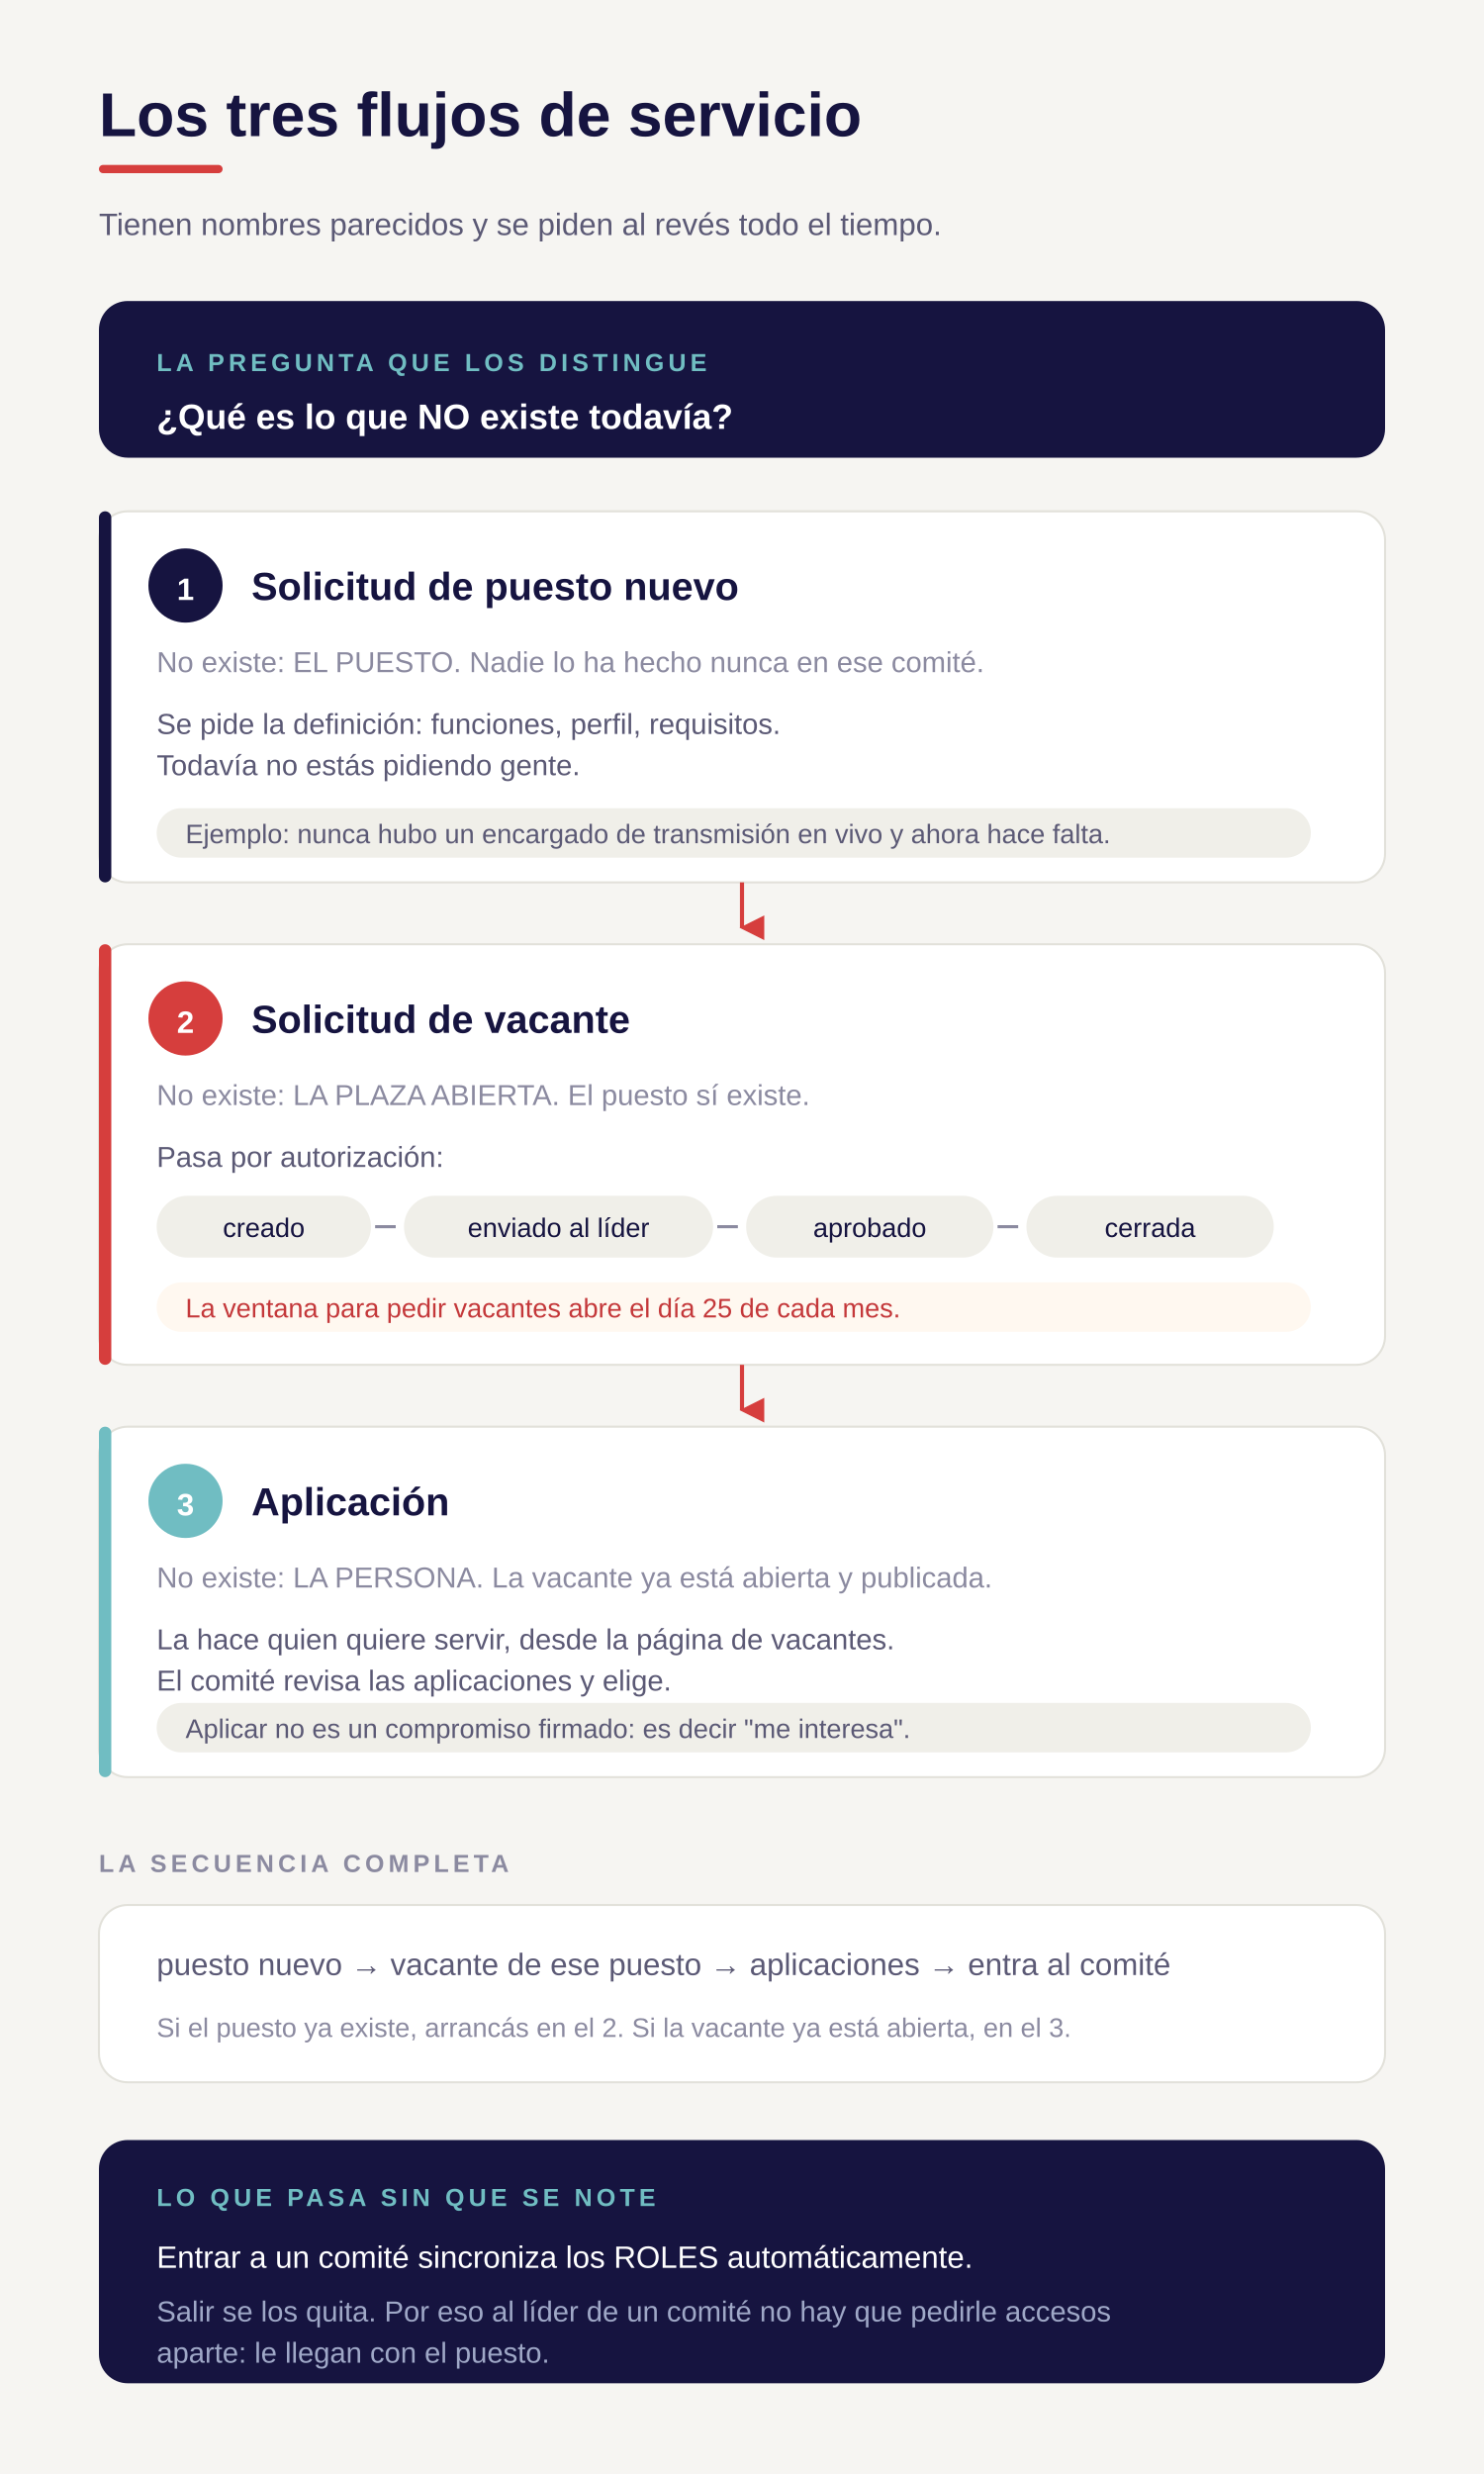
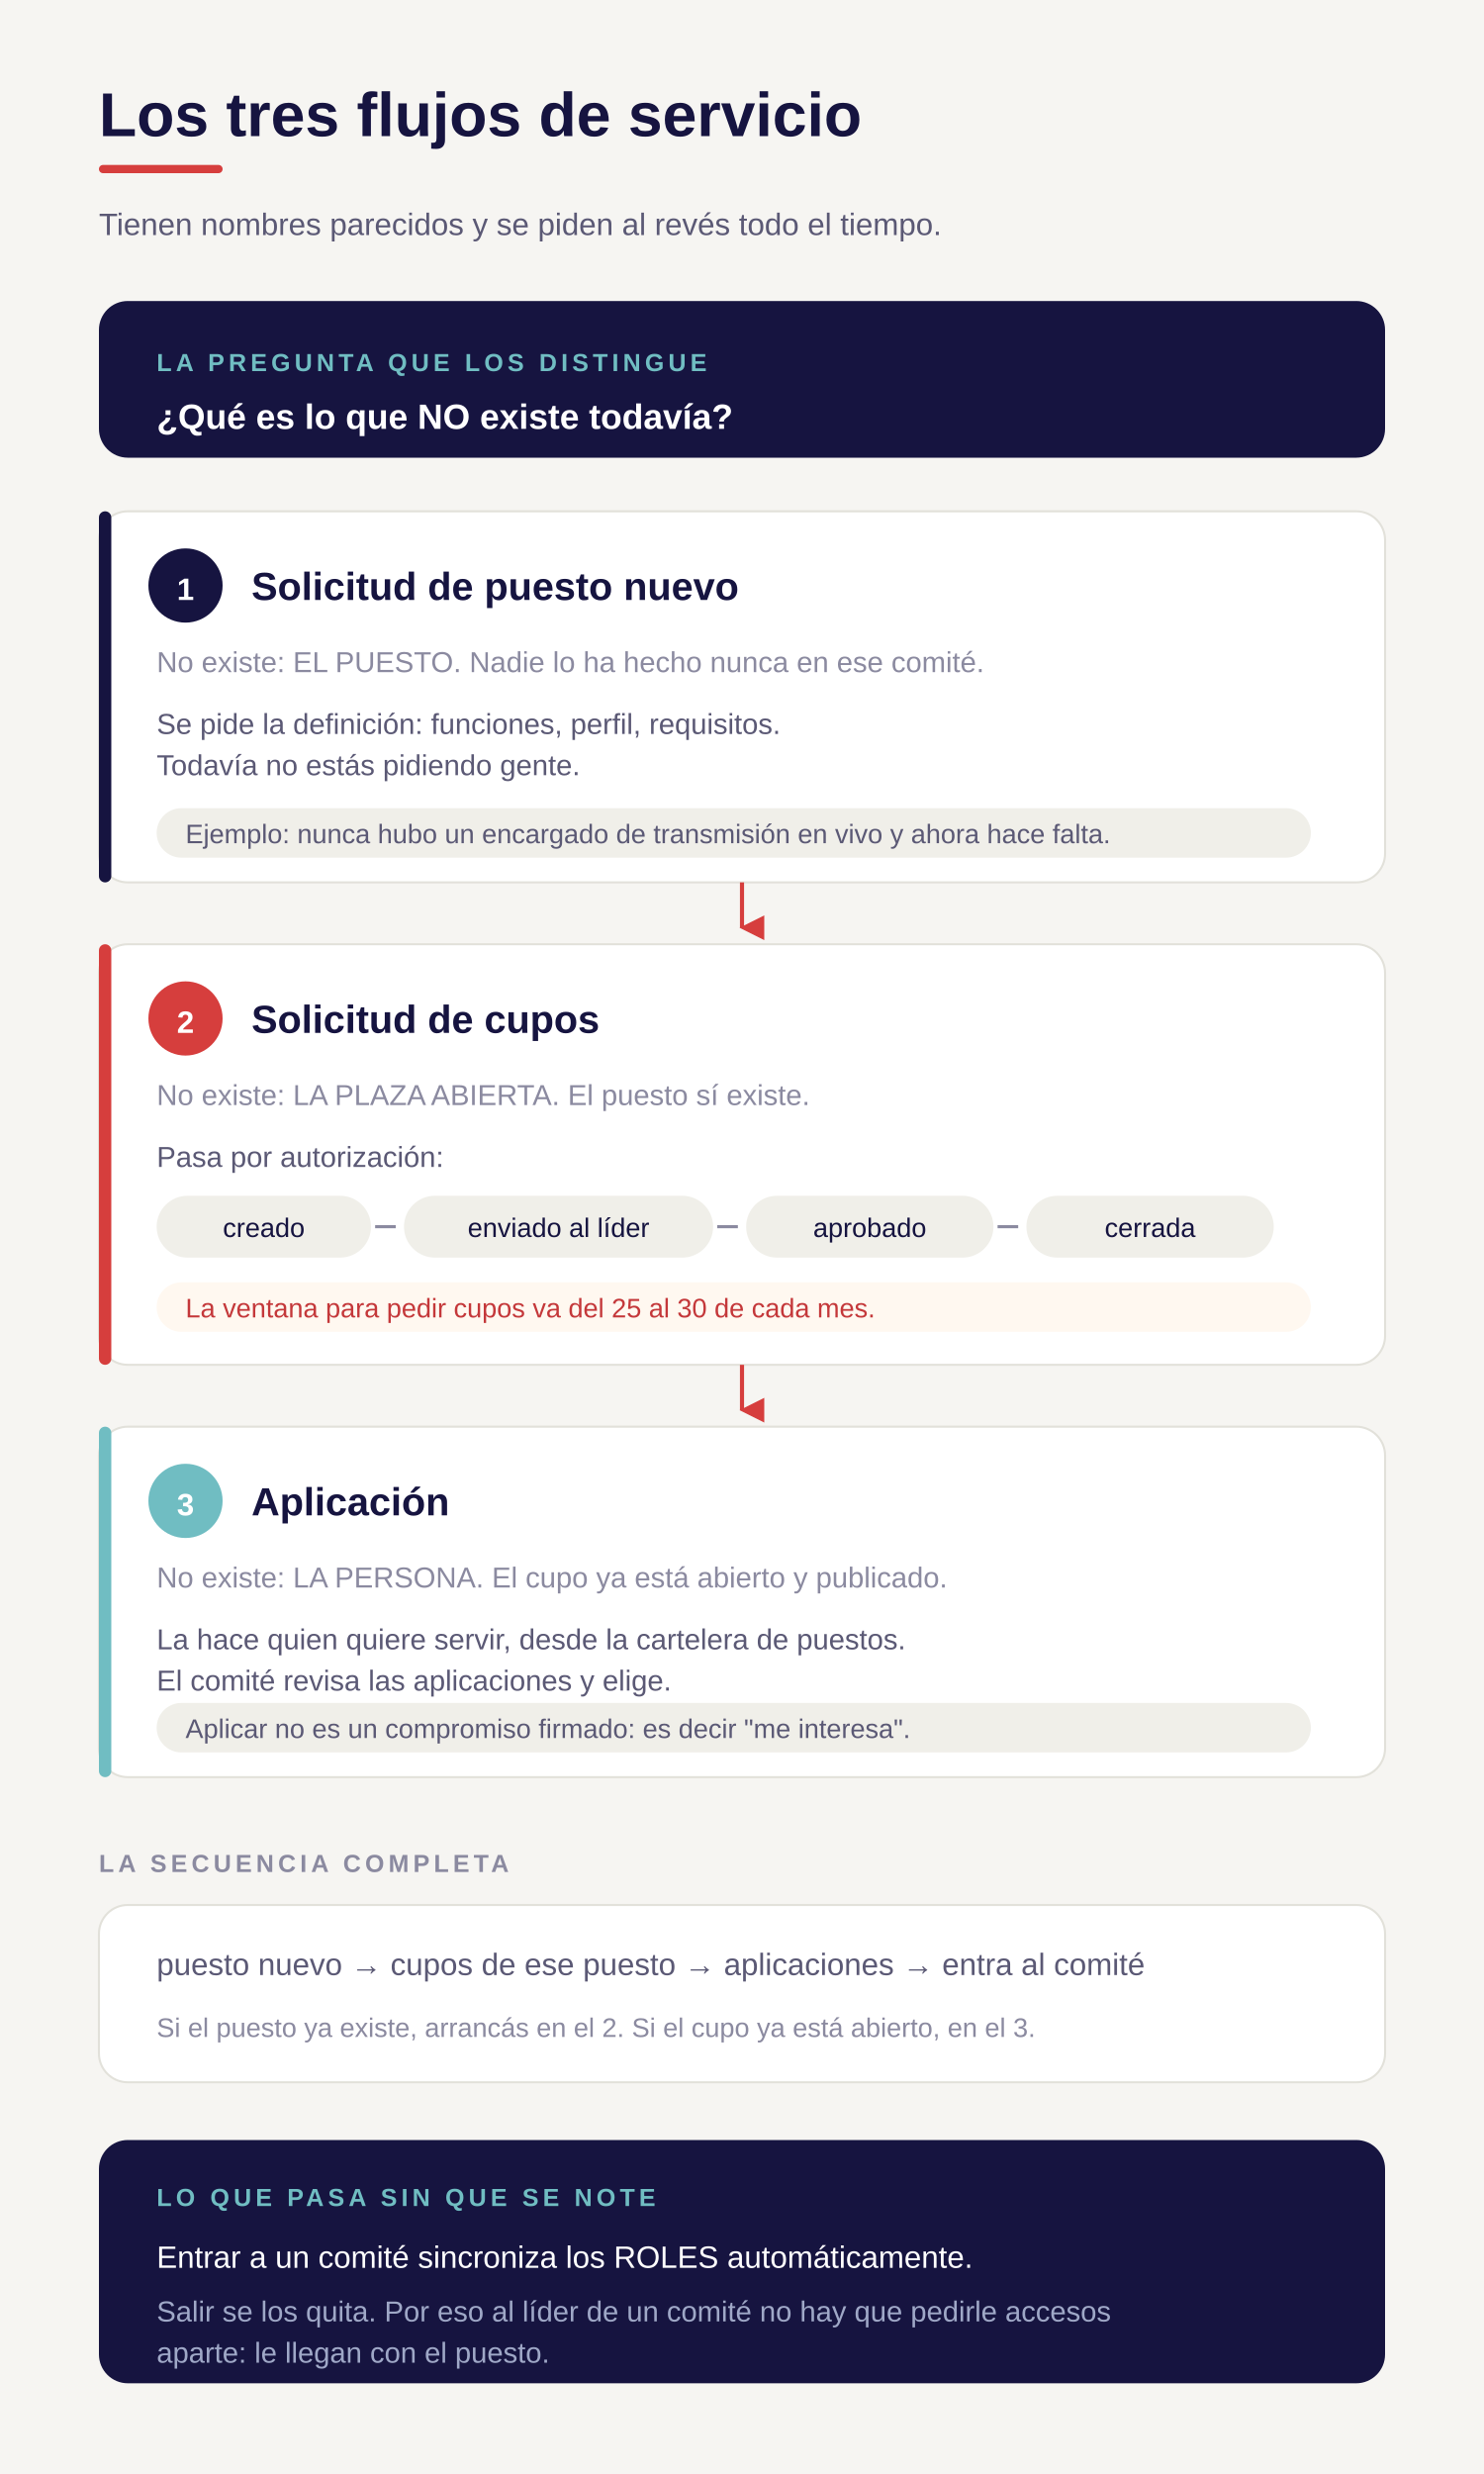
<svg xmlns="http://www.w3.org/2000/svg" viewBox="0 0 720 1200" role="img" aria-labelledby="t-flujos d-flujos" font-family="Arial, Helvetica, sans-serif">
  <rect width="720" height="1200" fill="#F6F5F2" />
  <text x="48" y="66" font-size="30" font-weight="bold" fill="#161440">Los tres flujos de servicio</text>
  <rect x="48" y="80" width="60" height="4" rx="2" fill="#D63E3D" />
  <text x="48" y="114" font-size="15" fill="#5B5975">Tienen nombres parecidos y se piden al revés todo el tiempo.</text>
  <g>
    <rect x="48" y="146" width="624" height="76" rx="14" fill="#161440" />
    <text x="76" y="180" font-size="12" font-weight="bold" fill="#70BDC2" letter-spacing="2">LA PREGUNTA QUE LOS DISTINGUE</text>
    <text x="76" y="208" font-size="17" font-weight="bold" fill="#FFFFFF">¿Qué es lo que NO existe todavía?</text>
  </g>
  <g>
    <rect x="48" y="248" width="624" height="180" rx="14" fill="#FFFFFF" stroke="#E2E1DA" />
    <rect x="48" y="248" width="6" height="180" rx="3" fill="#161440" />
    <circle cx="90" cy="284" r="18" fill="#161440" />
    <text x="90" y="291" font-size="15" font-weight="bold" fill="#FFFFFF" text-anchor="middle">1</text>
    <text x="122" y="291" font-size="19" font-weight="bold" fill="#161440">Solicitud de puesto nuevo</text>
    <text x="76" y="326" font-size="14" fill="#8B8AA0">No existe: EL PUESTO. Nadie lo ha hecho nunca en ese comité.</text>
    <text x="76" y="356" font-size="14" fill="#5B5975">Se pide la definición: funciones, perfil, requisitos.</text>
    <text x="76" y="376" font-size="14" fill="#5B5975">Todavía no estás pidiendo gente.</text>
    <rect x="76" y="392" width="560" height="24" rx="12" fill="#F0EFE9" />
    <text x="90" y="409" font-size="13" fill="#5B5975">Ejemplo: nunca hubo un encargado de transmisión en vivo y ahora hace falta.</text>
  </g>
  <path d="M360 428 v22" stroke="#D63E3D" stroke-width="2" marker-end="url(#f)" />
  <g>
    <rect x="48" y="458" width="624" height="204" rx="14" fill="#FFFFFF" stroke="#E2E1DA" />
    <rect x="48" y="458" width="6" height="204" rx="3" fill="#D63E3D" />
    <circle cx="90" cy="494" r="18" fill="#D63E3D" />
    <text x="90" y="501" font-size="15" font-weight="bold" fill="#FFFFFF" text-anchor="middle">2</text>
-     <text x="122" y="501" font-size="19" font-weight="bold" fill="#161440">Solicitud de vacante</text>
+     <text x="122" y="501" font-size="19" font-weight="bold" fill="#161440">Solicitud de cupos</text>
    <text x="76" y="536" font-size="14" fill="#8B8AA0">No existe: LA PLAZA ABIERTA. El puesto sí existe.</text>
    <text x="76" y="566" font-size="14" fill="#5B5975">Pasa por autorización:</text>
    <g font-size="13" text-anchor="middle">
      <rect x="76" y="580" width="104" height="30" rx="15" fill="#F0EFE9" />
      <text x="128" y="600" fill="#161440">creado</text>
      <rect x="196" y="580" width="150" height="30" rx="15" fill="#F0EFE9" />
      <text x="271" y="600" fill="#161440">enviado al líder</text>
      <rect x="362" y="580" width="120" height="30" rx="15" fill="#F0EFE9" />
      <text x="422" y="600" fill="#161440">aprobado</text>
      <rect x="498" y="580" width="120" height="30" rx="15" fill="#F0EFE9" />
      <text x="558" y="600" fill="#161440">cerrada</text>
    </g>
    <g stroke="#8B8AA0" stroke-width="1.5" fill="none">
      <path d="M182 595 h10" />
      <path d="M348 595 h10" />
      <path d="M484 595 h10" />
    </g>
    <rect x="76" y="622" width="560" height="24" rx="12" fill="#FFF8F0" />
-     <text x="90" y="639" font-size="13" fill="#C4383A">La ventana para pedir vacantes abre el día 25 de cada mes.</text>
+     <text x="90" y="639" font-size="13" fill="#C4383A">La ventana para pedir cupos va del 25 al 30 de cada mes.</text>
  </g>
  <path d="M360 662 v22" stroke="#D63E3D" stroke-width="2" marker-end="url(#f)" />
  <g>
    <rect x="48" y="692" width="624" height="170" rx="14" fill="#FFFFFF" stroke="#E2E1DA" />
    <rect x="48" y="692" width="6" height="170" rx="3" fill="#70BDC2" />
    <circle cx="90" cy="728" r="18" fill="#70BDC2" />
    <text x="90" y="735" font-size="15" font-weight="bold" fill="#FFFFFF" text-anchor="middle">3</text>
    <text x="122" y="735" font-size="19" font-weight="bold" fill="#161440">Aplicación</text>
-     <text x="76" y="770" font-size="14" fill="#8B8AA0">No existe: LA PERSONA. La vacante ya está abierta y publicada.</text>
-     <text x="76" y="800" font-size="14" fill="#5B5975">La hace quien quiere servir, desde la página de vacantes.</text>
+     <text x="76" y="770" font-size="14" fill="#8B8AA0">No existe: LA PERSONA. El cupo ya está abierto y publicado.</text>
+     <text x="76" y="800" font-size="14" fill="#5B5975">La hace quien quiere servir, desde la cartelera de puestos.</text>
    <text x="76" y="820" font-size="14" fill="#5B5975">El comité revisa las aplicaciones y elige.</text>
    <rect x="76" y="826" width="560" height="24" rx="12" fill="#F0EFE9" />
    <text x="90" y="843" font-size="13" fill="#5B5975">Aplicar no es un compromiso firmado: es decir "me interesa".</text>
  </g>
  <text x="48" y="908" font-size="12" font-weight="bold" fill="#8B8AA0" letter-spacing="2">LA SECUENCIA COMPLETA</text>
  <g>
    <rect x="48" y="924" width="624" height="86" rx="14" fill="#FFFFFF" stroke="#E2E1DA" />
-     <text x="76" y="958" font-size="15" fill="#5B5975">puesto nuevo → vacante de ese puesto → aplicaciones → entra al comité</text>
-     <text x="76" y="988" font-size="13" fill="#8B8AA0">Si el puesto ya existe, arrancás en el 2. Si la vacante ya está abierta, en el 3.</text>
+     <text x="76" y="958" font-size="15" fill="#5B5975">puesto nuevo → cupos de ese puesto → aplicaciones → entra al comité</text>
+     <text x="76" y="988" font-size="13" fill="#8B8AA0">Si el puesto ya existe, arrancás en el 2. Si el cupo ya está abierto, en el 3.</text>
  </g>
  <g>
    <rect x="48" y="1038" width="624" height="118" rx="14" fill="#161440" />
    <text x="76" y="1070" font-size="12" font-weight="bold" fill="#70BDC2" letter-spacing="2">LO QUE PASA SIN QUE SE NOTE</text>
    <text x="76" y="1100" font-size="15" fill="#FFFFFF">Entrar a un comité sincroniza los ROLES automáticamente.</text>
    <text x="76" y="1126" font-size="14" fill="#9FA8C7">Salir se los quita. Por eso al líder de un comité no hay que pedirle accesos</text>
    <text x="76" y="1146" font-size="14" fill="#9FA8C7">aparte: le llegan con el puesto.</text>
  </g>
  <defs>
    <marker id="f" viewBox="0 0 10 10" refX="5" refY="9" markerWidth="6" markerHeight="6" orient="auto">
      <path d="M0 0 L10 0 L5 10 z" fill="#D63E3D" />
    </marker>
  </defs>
</svg>
